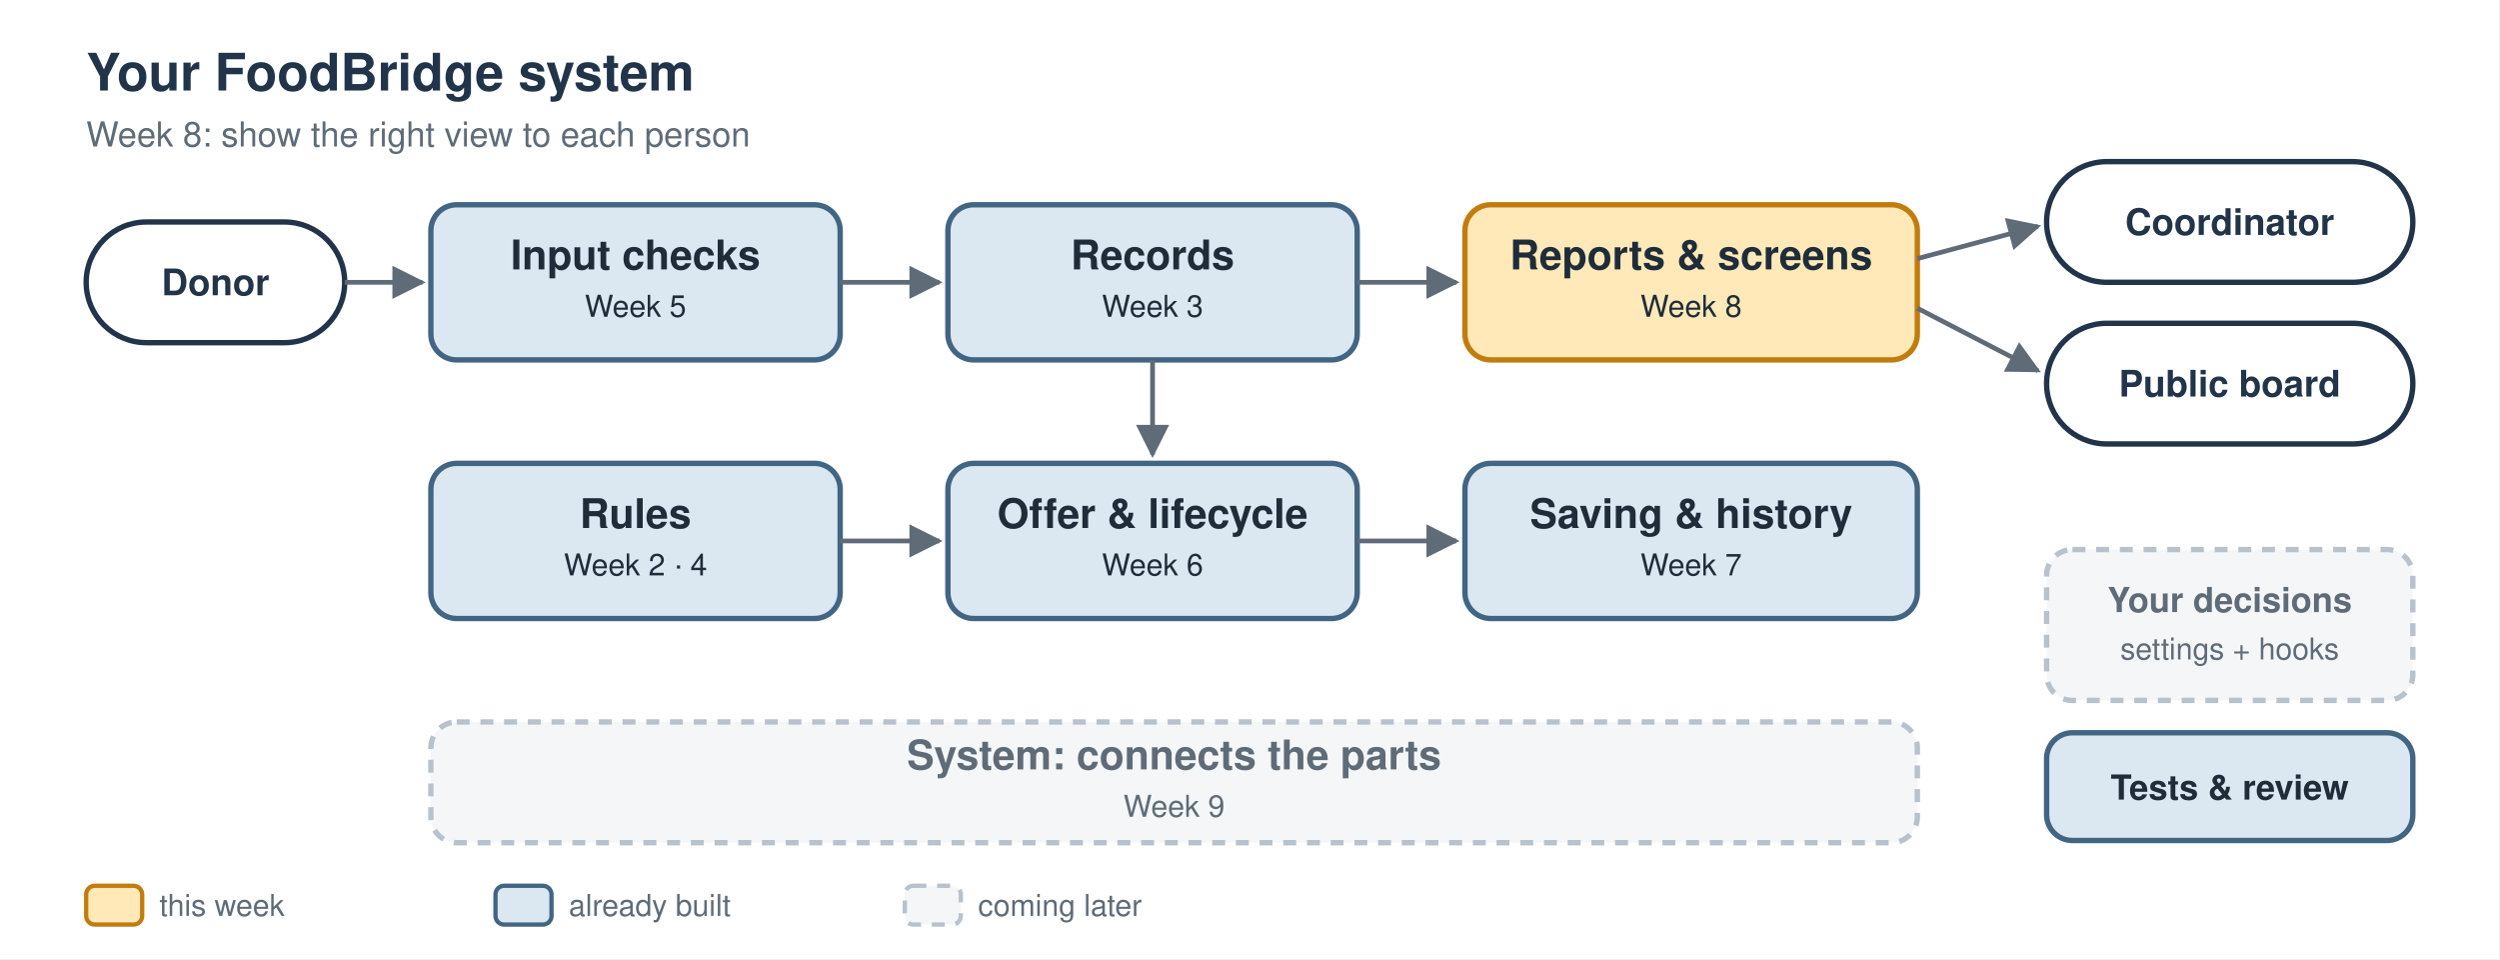
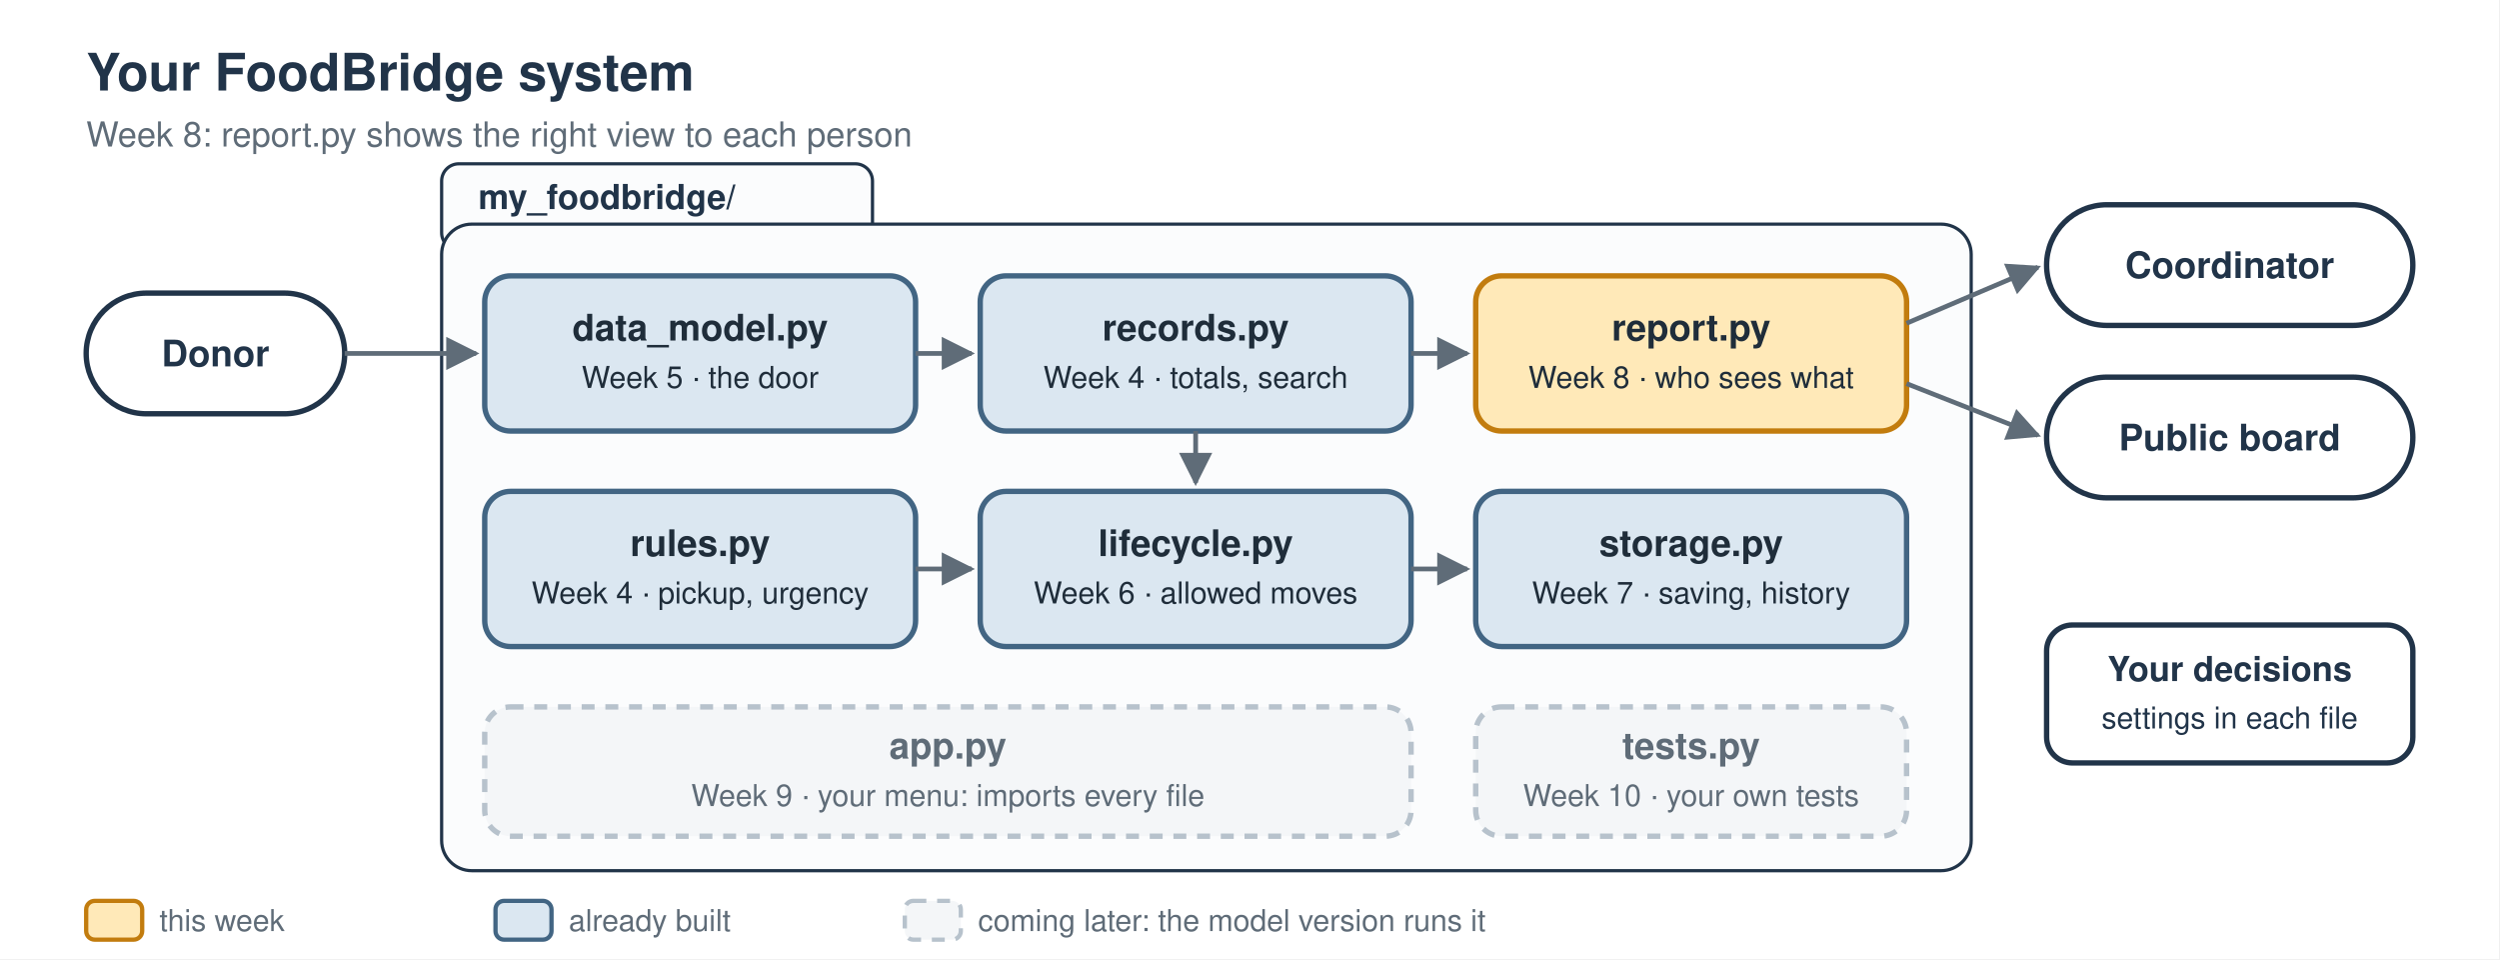
<svg xmlns="http://www.w3.org/2000/svg" width="1160" height="445" viewBox="0 0 1160 445" role="img" font-family="system-ui, -apple-system, 'Segoe UI', Helvetica, Arial, sans-serif">
  <rect width="1160" height="445" fill="#ffffff" />
  <defs>
    <marker id="arrow" viewBox="0 0 10 10" refX="9" refY="5" markerWidth="7" markerHeight="7" orient="auto-start-reverse">
      <path d="M0,0 L10,5 L0,10 z" fill="#5f6c78" />
    </marker>
  </defs>
  <text x="40" y="42" font-size="24" font-weight="700" fill="#213449" text-anchor="start">Your FoodBridge system</text>
-   <text x="40" y="68" font-size="16" font-weight="400" fill="#5f6c78" text-anchor="start">Week 8: show the right view to each person</text>
-   <rect x="200" y="95" width="190" height="72" rx="12" fill="#dbe7f1" stroke="#426583" stroke-width="2.5" />
-   <text x="295.0" y="125.0" text-anchor="middle" font-size="19" font-weight="700" fill="#1f2d3a">Input checks</text>
-   <text x="295.0" y="147.0" text-anchor="middle" font-size="14" fill="#1f2d3a">Week 5</text>
-   <rect x="440" y="95" width="190" height="72" rx="12" fill="#dbe7f1" stroke="#426583" stroke-width="2.5" />
-   <text x="535.0" y="125.0" text-anchor="middle" font-size="19" font-weight="700" fill="#1f2d3a">Records</text>
-   <text x="535.0" y="147.0" text-anchor="middle" font-size="14" fill="#1f2d3a">Week 3</text>
-   <rect x="680" y="95" width="210" height="72" rx="12" fill="#ffe9b8" stroke="#c27c0e" stroke-width="2.5" />
-   <text x="785.0" y="125.0" text-anchor="middle" font-size="19" font-weight="700" fill="#1f2d3a">Reports &amp; screens</text>
-   <text x="785.0" y="147.0" text-anchor="middle" font-size="14" fill="#1f2d3a">Week 8</text>
-   <rect x="200" y="215" width="190" height="72" rx="12" fill="#dbe7f1" stroke="#426583" stroke-width="2.5" />
-   <text x="295.0" y="245.0" text-anchor="middle" font-size="19" font-weight="700" fill="#1f2d3a">Rules</text>
-   <text x="295.0" y="267.0" text-anchor="middle" font-size="14" fill="#1f2d3a">Week 2 · 4</text>
-   <rect x="440" y="215" width="190" height="72" rx="12" fill="#dbe7f1" stroke="#426583" stroke-width="2.5" />
-   <text x="535.0" y="245.0" text-anchor="middle" font-size="19" font-weight="700" fill="#1f2d3a">Offer &amp; lifecycle</text>
-   <text x="535.0" y="267.0" text-anchor="middle" font-size="14" fill="#1f2d3a">Week 6</text>
-   <rect x="680" y="215" width="210" height="72" rx="12" fill="#dbe7f1" stroke="#426583" stroke-width="2.5" />
-   <text x="785.0" y="245.0" text-anchor="middle" font-size="19" font-weight="700" fill="#1f2d3a">Saving &amp; history</text>
-   <text x="785.0" y="267.0" text-anchor="middle" font-size="14" fill="#1f2d3a">Week 7</text>
-   <rect x="200" y="335" width="690" height="56" rx="12" fill="#f4f6f8" stroke="#b7c2cc" stroke-width="2.5" stroke-dasharray="6 5" />
-   <text x="545.0" y="357.0" text-anchor="middle" font-size="19" font-weight="700" fill="#5f6c78">System: connects the parts</text>
-   <text x="545.0" y="379.0" text-anchor="middle" font-size="14" fill="#5f6c78">Week 9</text>
-   <rect x="40" y="103" width="120" height="56" rx="28" fill="#ffffff" stroke="#213449" stroke-width="2.5" />
-   <text x="100.0" y="137.0" text-anchor="middle" font-size="17" font-weight="700" fill="#213449">Donor</text>
-   <rect x="950" y="75" width="170" height="56" rx="28" fill="#ffffff" stroke="#213449" stroke-width="2.5" />
-   <text x="1035.0" y="109.0" text-anchor="middle" font-size="17" font-weight="700" fill="#213449">Coordinator</text>
-   <rect x="950" y="150" width="170" height="56" rx="28" fill="#ffffff" stroke="#213449" stroke-width="2.5" />
-   <text x="1035.0" y="184.0" text-anchor="middle" font-size="17" font-weight="700" fill="#213449">Public board</text>
-   <line x1="160" y1="131" x2="196" y2="131" stroke="#5f6c78" stroke-width="2.2" marker-end="url(#arrow)" />
-   <line x1="390" y1="131" x2="436" y2="131" stroke="#5f6c78" stroke-width="2.2" marker-end="url(#arrow)" />
-   <line x1="630" y1="131" x2="676" y2="131" stroke="#5f6c78" stroke-width="2.2" marker-end="url(#arrow)" />
-   <line x1="890" y1="120" x2="946" y2="105" stroke="#5f6c78" stroke-width="2.2" marker-end="url(#arrow)" />
-   <line x1="890" y1="143" x2="946" y2="172" stroke="#5f6c78" stroke-width="2.2" marker-end="url(#arrow)" />
-   <line x1="535" y1="167" x2="535" y2="211" stroke="#5f6c78" stroke-width="2.2" marker-end="url(#arrow)" />
-   <line x1="390" y1="251" x2="436" y2="251" stroke="#5f6c78" stroke-width="2.2" marker-end="url(#arrow)" />
-   <line x1="630" y1="251" x2="676" y2="251" stroke="#5f6c78" stroke-width="2.2" marker-end="url(#arrow)" />
-   <rect x="950" y="255" width="170" height="70" rx="12" fill="#f4f6f8" stroke="#b7c2cc" stroke-width="2.5" stroke-dasharray="6 5" />
-   <text x="1035.0" y="284.0" text-anchor="middle" font-size="16" font-weight="700" fill="#5f6c78">Your decisions</text>
-   <text x="1035.0" y="306.0" text-anchor="middle" font-size="14" fill="#5f6c78">settings + hooks</text>
-   <rect x="950" y="340" width="170" height="50" rx="12" fill="#dbe7f1" stroke="#426583" stroke-width="2.5" />
-   <text x="1035.0" y="371.0" text-anchor="middle" font-size="16" font-weight="700" fill="#1f2d3a">Tests &amp; review</text>
-   <rect x="40" y="411" width="26" height="18" rx="4" fill="#ffe9b8" stroke="#c27c0e" stroke-width="2" />
-   <text x="74" y="425" font-size="14" font-weight="400" fill="#5f6c78" text-anchor="start">this week</text>
-   <rect x="230" y="411" width="26" height="18" rx="4" fill="#dbe7f1" stroke="#426583" stroke-width="2" />
-   <text x="264" y="425" font-size="14" font-weight="400" fill="#5f6c78" text-anchor="start">already built</text>
-   <rect x="420" y="411" width="26" height="18" rx="4" fill="#f4f6f8" stroke="#b7c2cc" stroke-width="2" stroke-dasharray="6 5" />
-   <text x="454" y="425" font-size="14" font-weight="400" fill="#5f6c78" text-anchor="start">coming later</text>
+   <text x="40" y="68" font-size="16" font-weight="400" fill="#5f6c78" text-anchor="start">Week 8: report.py shows the right view to each person</text>
+   <rect x="205" y="76" width="200" height="40" rx="8" fill="#fbfcfd" stroke="#213449" stroke-width="1.5" />
+   <text x="222" y="97" font-size="16" font-weight="700" fill="#213449" text-anchor="start">my_foodbridge/</text>
+   <rect x="205" y="104" width="710" height="300" rx="14" fill="#fbfcfd" stroke="#213449" stroke-width="1.5" />
+   <rect x="225" y="128" width="200" height="72" rx="12" fill="#dbe7f1" stroke="#426583" stroke-width="2.5" />
+   <text x="325.0" y="158.0" text-anchor="middle" font-size="17" font-weight="700" fill="#1f2d3a">data_model.py</text>
+   <text x="325.0" y="180.0" text-anchor="middle" font-size="14" fill="#1f2d3a">Week 5 · the door</text>
+   <rect x="455" y="128" width="200" height="72" rx="12" fill="#dbe7f1" stroke="#426583" stroke-width="2.5" />
+   <text x="555.0" y="158.0" text-anchor="middle" font-size="17" font-weight="700" fill="#1f2d3a">records.py</text>
+   <text x="555.0" y="180.0" text-anchor="middle" font-size="14" fill="#1f2d3a">Week 4 · totals, search</text>
+   <rect x="685" y="128" width="200" height="72" rx="12" fill="#ffe9b8" stroke="#c27c0e" stroke-width="2.5" />
+   <text x="785.0" y="158.0" text-anchor="middle" font-size="17" font-weight="700" fill="#1f2d3a">report.py</text>
+   <text x="785.0" y="180.0" text-anchor="middle" font-size="14" fill="#1f2d3a">Week 8 · who sees what</text>
+   <rect x="225" y="228" width="200" height="72" rx="12" fill="#dbe7f1" stroke="#426583" stroke-width="2.5" />
+   <text x="325.0" y="258.0" text-anchor="middle" font-size="17" font-weight="700" fill="#1f2d3a">rules.py</text>
+   <text x="325.0" y="280.0" text-anchor="middle" font-size="14" fill="#1f2d3a">Week 4 · pickup, urgency</text>
+   <rect x="455" y="228" width="200" height="72" rx="12" fill="#dbe7f1" stroke="#426583" stroke-width="2.5" />
+   <text x="555.0" y="258.0" text-anchor="middle" font-size="17" font-weight="700" fill="#1f2d3a">lifecycle.py</text>
+   <text x="555.0" y="280.0" text-anchor="middle" font-size="14" fill="#1f2d3a">Week 6 · allowed moves</text>
+   <rect x="685" y="228" width="200" height="72" rx="12" fill="#dbe7f1" stroke="#426583" stroke-width="2.5" />
+   <text x="785.0" y="258.0" text-anchor="middle" font-size="17" font-weight="700" fill="#1f2d3a">storage.py</text>
+   <text x="785.0" y="280.0" text-anchor="middle" font-size="14" fill="#1f2d3a">Week 7 · saving, history</text>
+   <rect x="225" y="328" width="430" height="60" rx="12" fill="#f4f6f8" stroke="#b7c2cc" stroke-width="2.5" stroke-dasharray="6 5" />
+   <text x="440.0" y="352.0" text-anchor="middle" font-size="17" font-weight="700" fill="#5f6c78">app.py</text>
+   <text x="440.0" y="374.0" text-anchor="middle" font-size="14" fill="#5f6c78">Week 9 · your menu: imports every file</text>
+   <rect x="685" y="328" width="200" height="60" rx="12" fill="#f4f6f8" stroke="#b7c2cc" stroke-width="2.5" stroke-dasharray="6 5" />
+   <text x="785.0" y="352.0" text-anchor="middle" font-size="17" font-weight="700" fill="#5f6c78">tests.py</text>
+   <text x="785.0" y="374.0" text-anchor="middle" font-size="14" fill="#5f6c78">Week 10 · your own tests</text>
+   <rect x="40" y="136" width="120" height="56" rx="28" fill="#ffffff" stroke="#213449" stroke-width="2.5" />
+   <text x="100.0" y="170.0" text-anchor="middle" font-size="17" font-weight="700" fill="#213449">Donor</text>
+   <rect x="950" y="95" width="170" height="56" rx="28" fill="#ffffff" stroke="#213449" stroke-width="2.5" />
+   <text x="1035.0" y="129.0" text-anchor="middle" font-size="17" font-weight="700" fill="#213449">Coordinator</text>
+   <rect x="950" y="175" width="170" height="56" rx="28" fill="#ffffff" stroke="#213449" stroke-width="2.5" />
+   <text x="1035.0" y="209.0" text-anchor="middle" font-size="17" font-weight="700" fill="#213449">Public board</text>
+   <line x1="160" y1="164" x2="221" y2="164" stroke="#5f6c78" stroke-width="2.2" marker-end="url(#arrow)" />
+   <line x1="425" y1="164" x2="451" y2="164" stroke="#5f6c78" stroke-width="2.2" marker-end="url(#arrow)" />
+   <line x1="655" y1="164" x2="681" y2="164" stroke="#5f6c78" stroke-width="2.2" marker-end="url(#arrow)" />
+   <line x1="885" y1="150" x2="946" y2="124" stroke="#5f6c78" stroke-width="2.2" marker-end="url(#arrow)" />
+   <line x1="885" y1="178" x2="946" y2="202" stroke="#5f6c78" stroke-width="2.2" marker-end="url(#arrow)" />
+   <line x1="555" y1="200" x2="555" y2="224" stroke="#5f6c78" stroke-width="2.2" marker-end="url(#arrow)" />
+   <line x1="425" y1="264" x2="451" y2="264" stroke="#5f6c78" stroke-width="2.2" marker-end="url(#arrow)" />
+   <line x1="655" y1="264" x2="681" y2="264" stroke="#5f6c78" stroke-width="2.2" marker-end="url(#arrow)" />
+   <rect x="950" y="290" width="170" height="64" rx="12" fill="#ffffff" stroke="#213449" stroke-width="2.5" />
+   <text x="1035.0" y="316.0" text-anchor="middle" font-size="16" font-weight="700" fill="#213449">Your decisions</text>
+   <text x="1035.0" y="338.0" text-anchor="middle" font-size="14" fill="#213449">settings in each file</text>
+   <rect x="40" y="418" width="26" height="18" rx="4" fill="#ffe9b8" stroke="#c27c0e" stroke-width="2" />
+   <text x="74" y="432" font-size="14" font-weight="400" fill="#5f6c78" text-anchor="start">this week</text>
+   <rect x="230" y="418" width="26" height="18" rx="4" fill="#dbe7f1" stroke="#426583" stroke-width="2" />
+   <text x="264" y="432" font-size="14" font-weight="400" fill="#5f6c78" text-anchor="start">already built</text>
+   <rect x="420" y="418" width="26" height="18" rx="4" fill="#f4f6f8" stroke="#b7c2cc" stroke-width="2" stroke-dasharray="6 5" />
+   <text x="454" y="432" font-size="14" font-weight="400" fill="#5f6c78" text-anchor="start">coming later: the model version runs it</text>
</svg>
